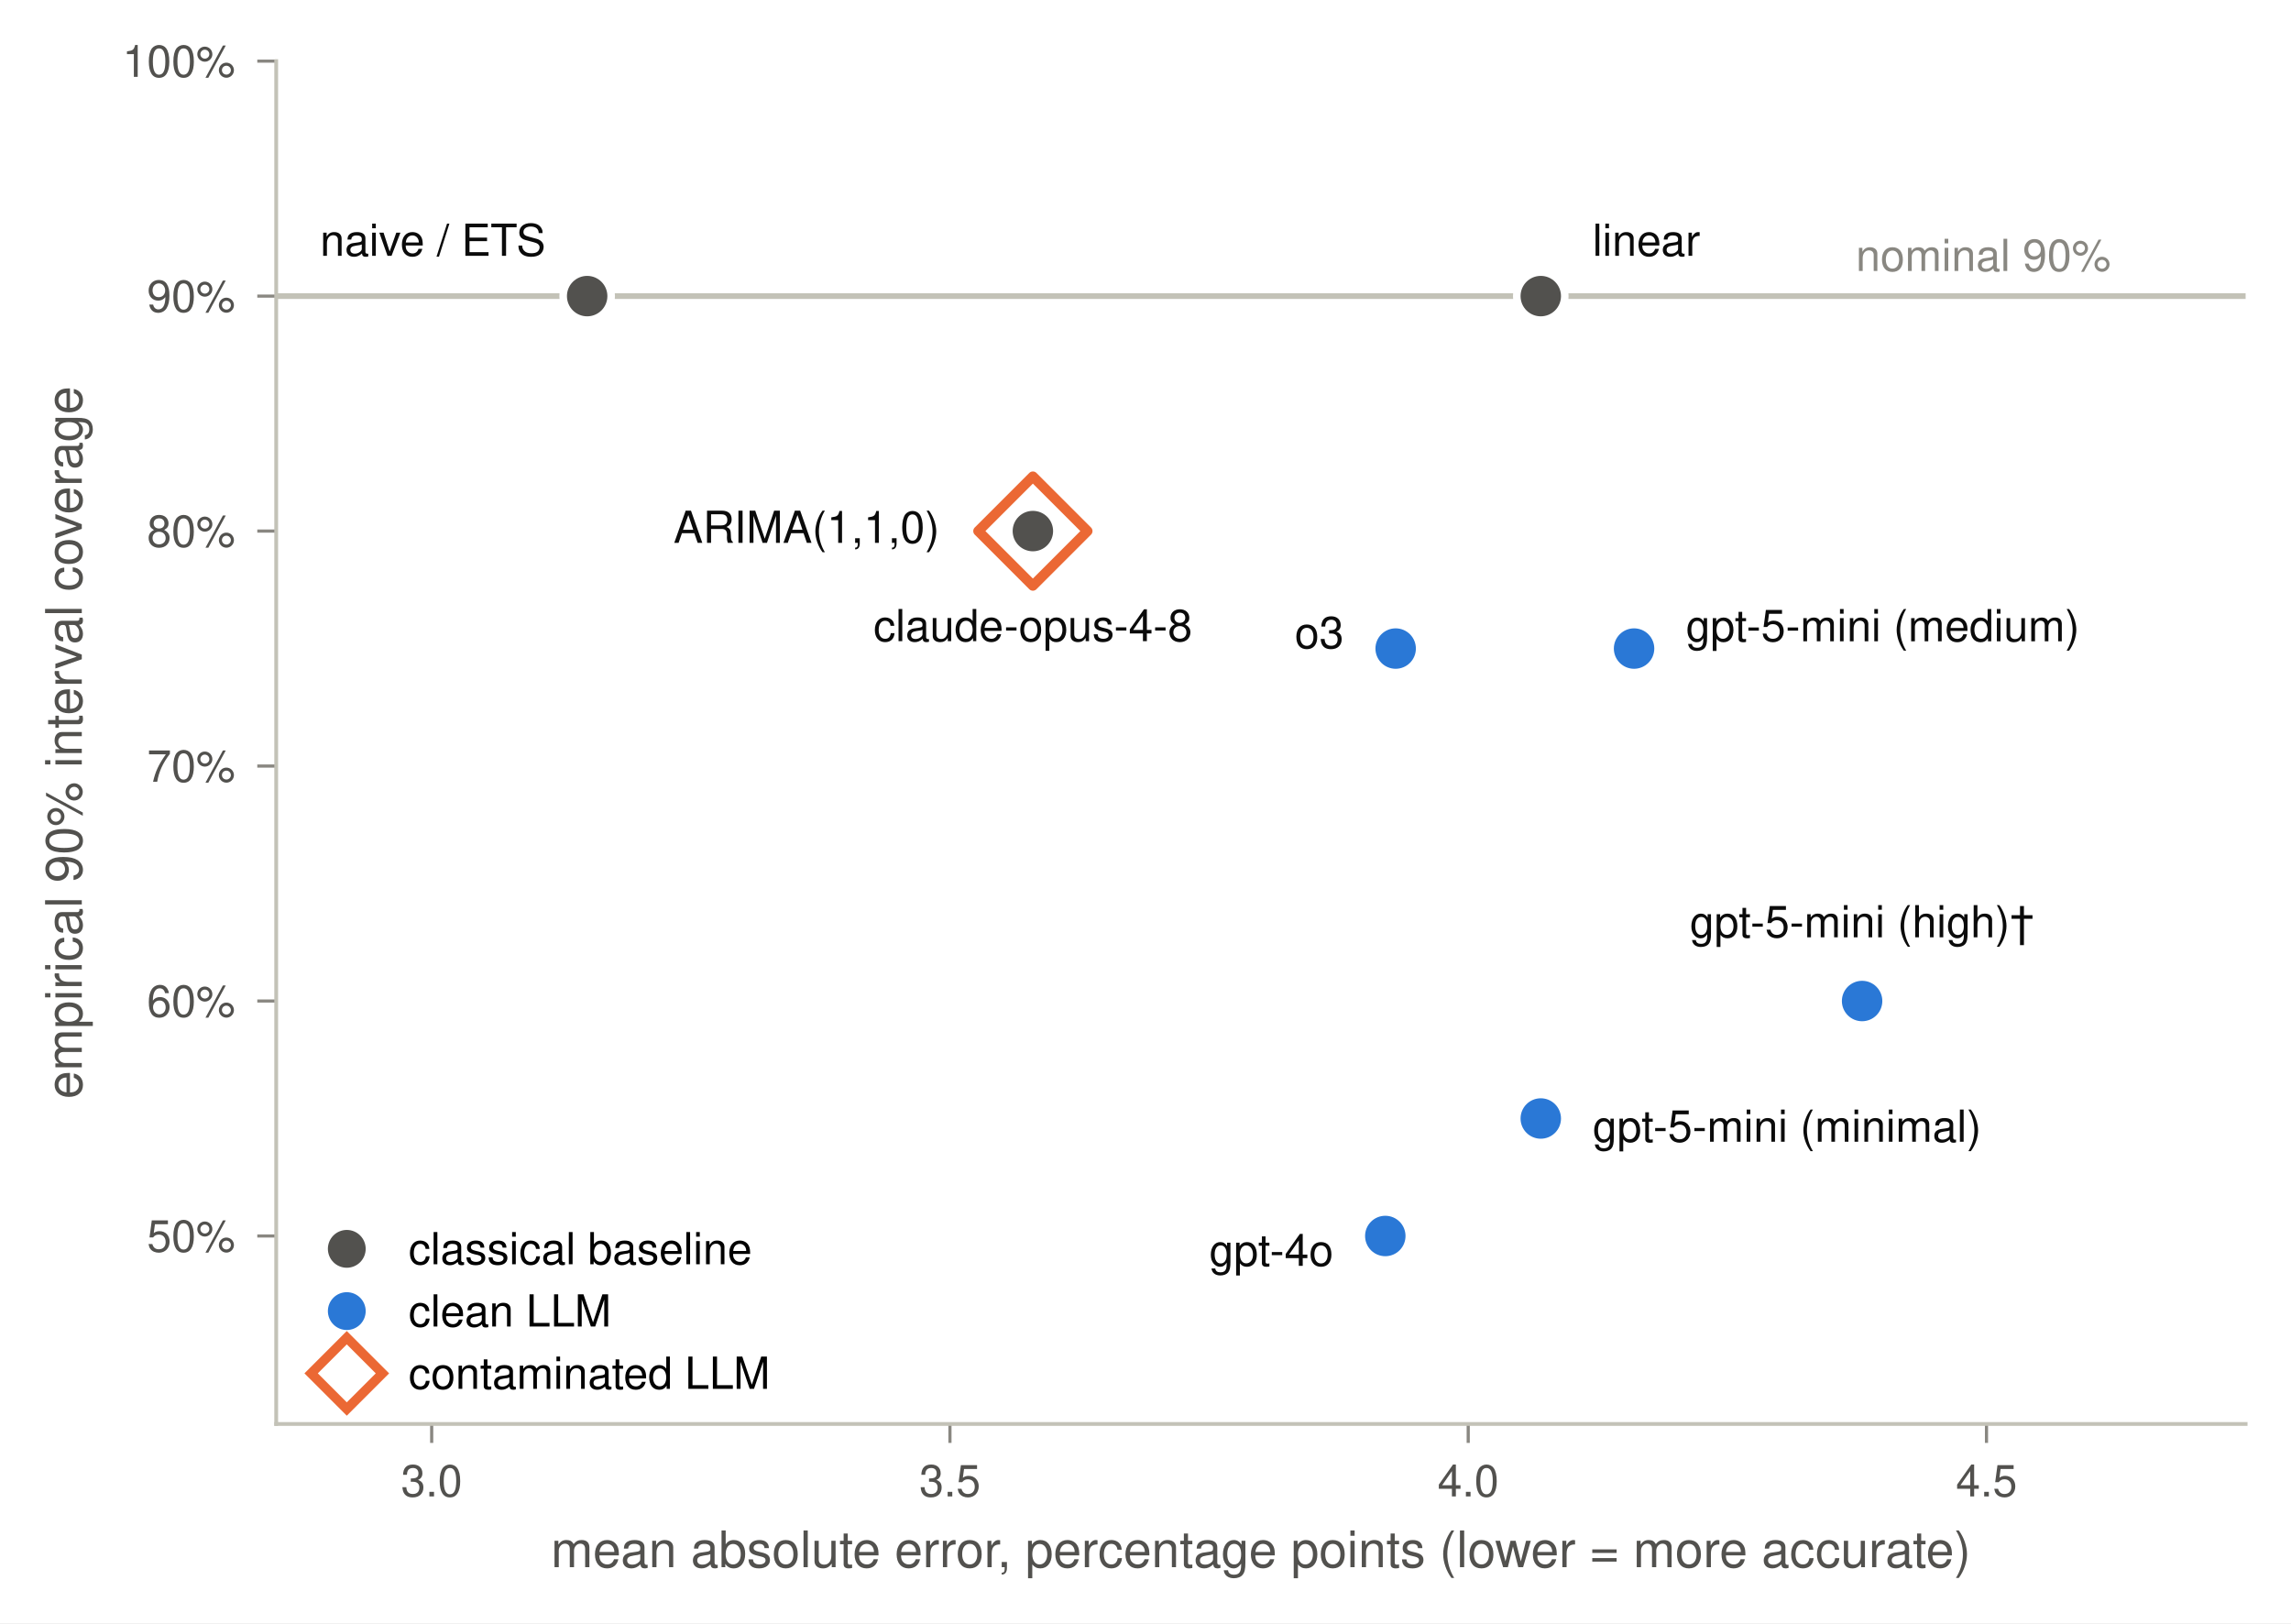
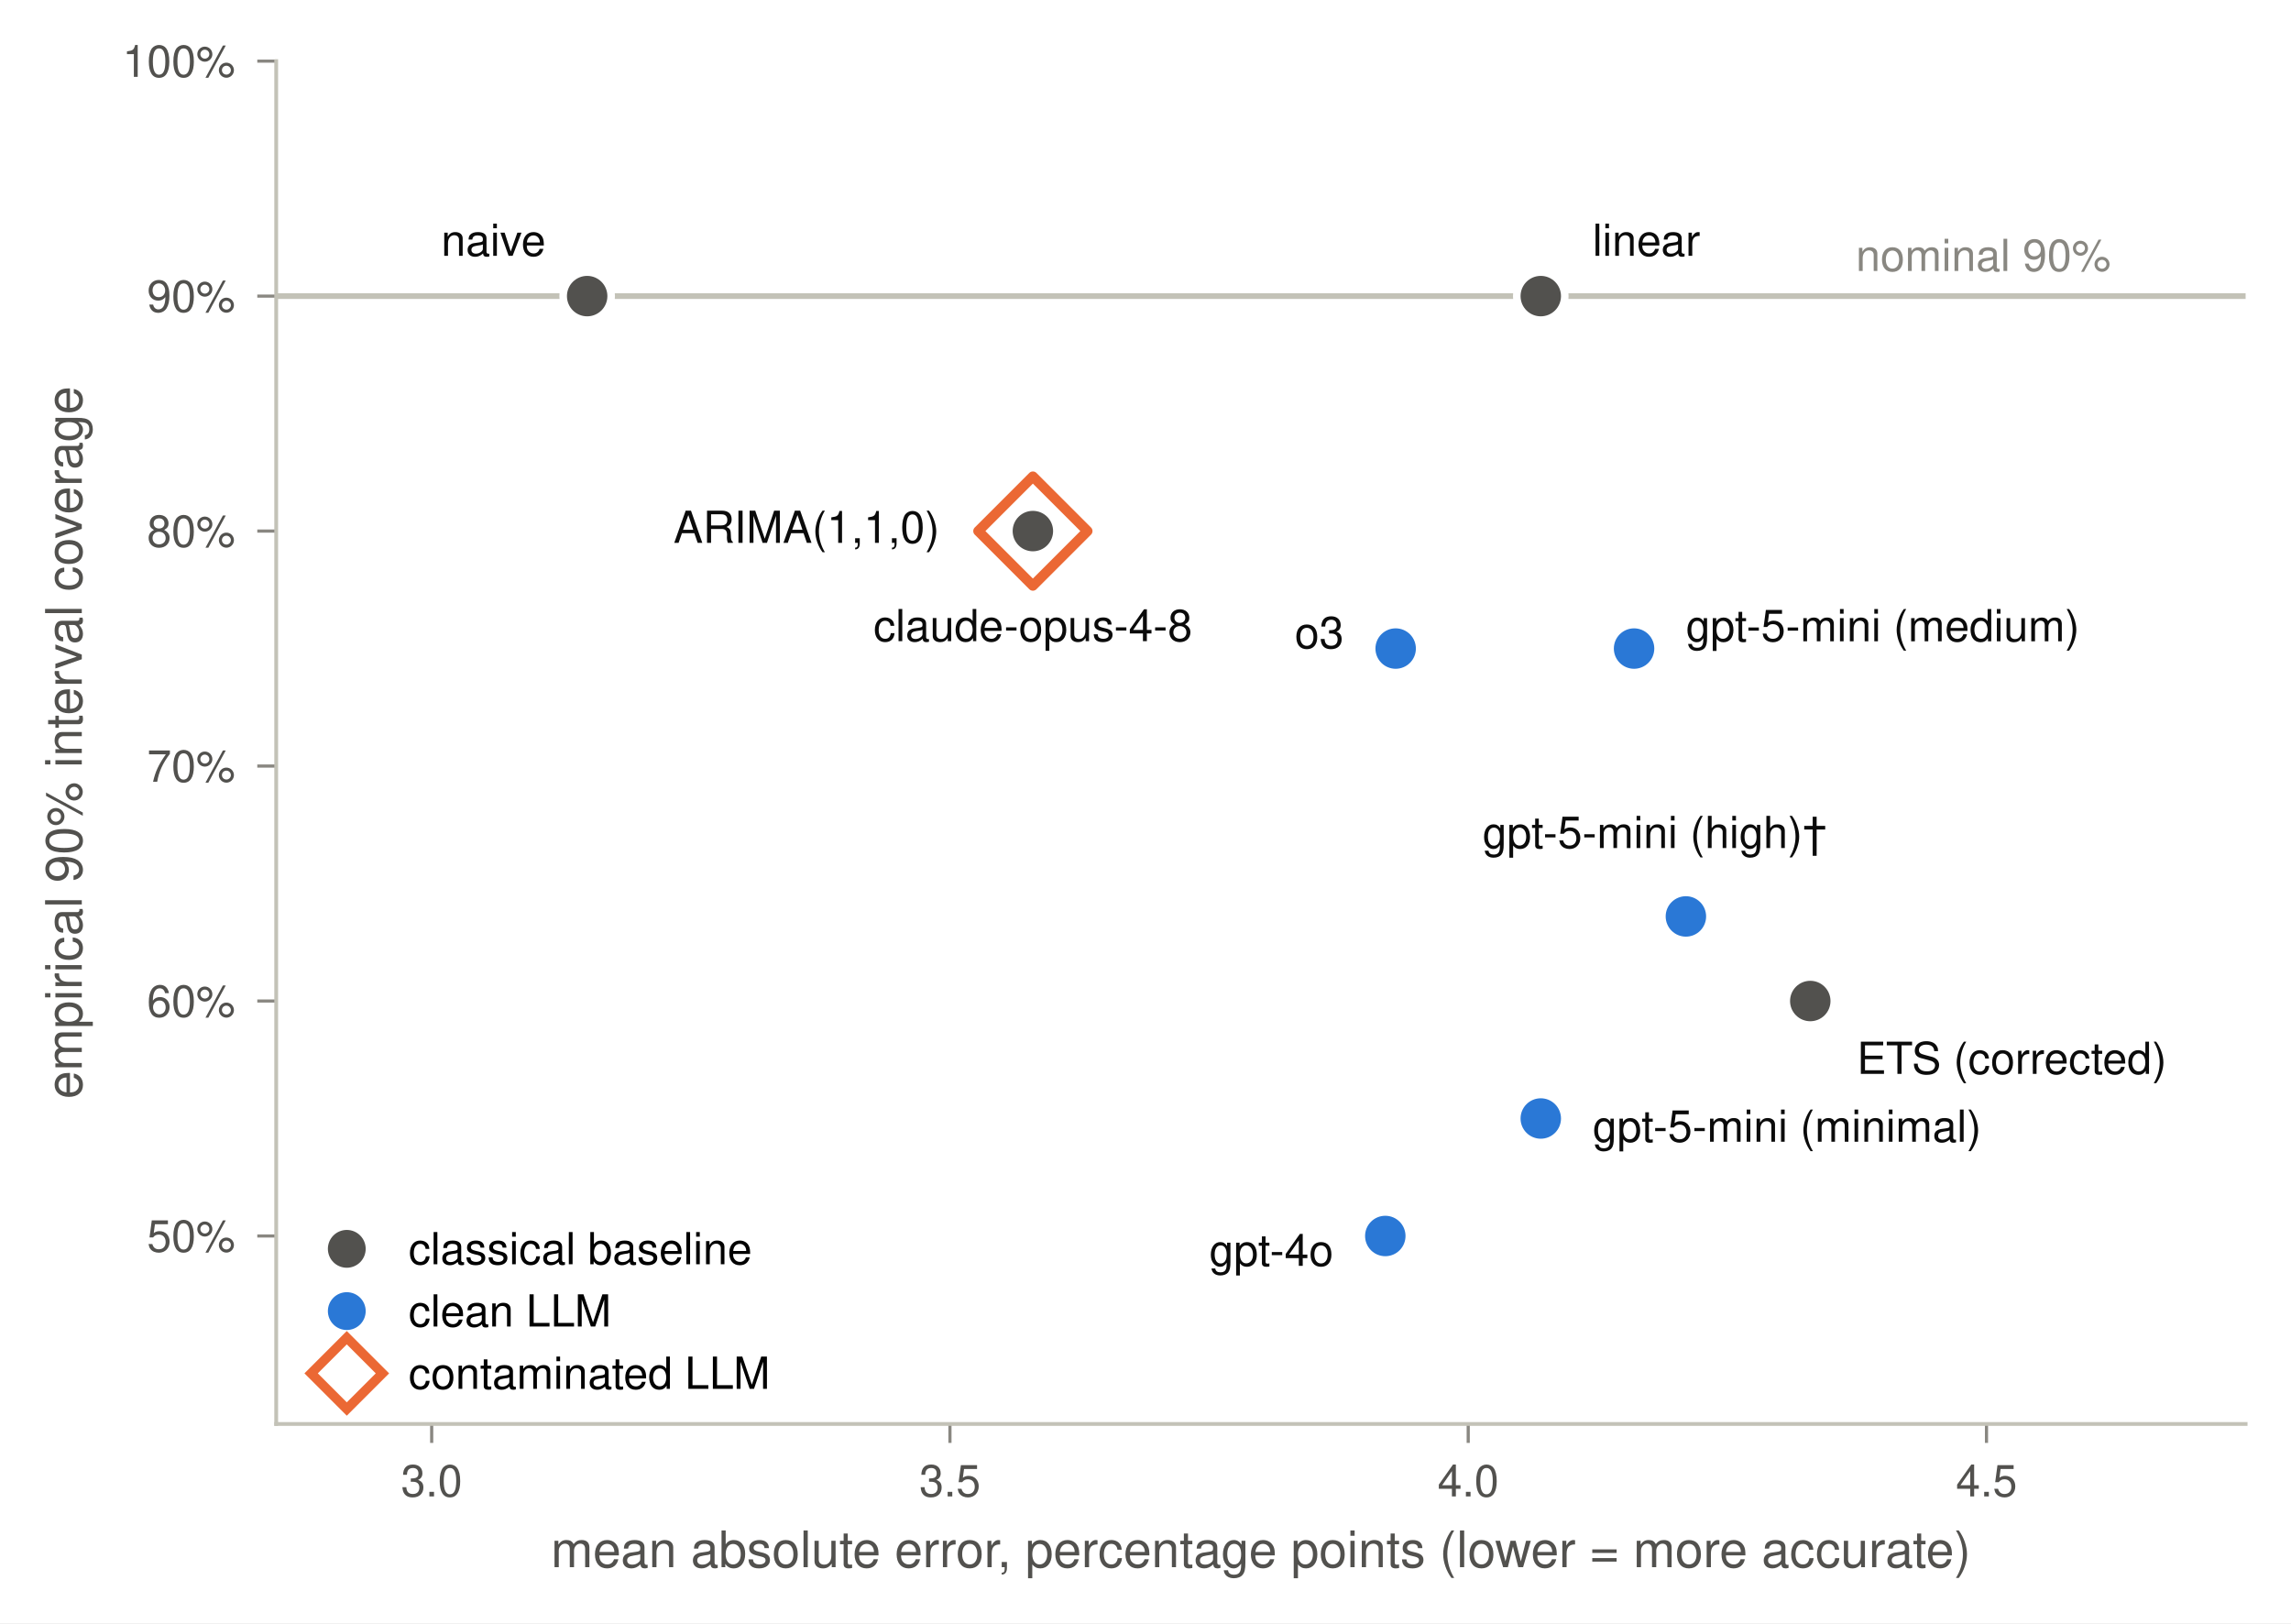
<svg xmlns="http://www.w3.org/2000/svg" xmlns:xlink="http://www.w3.org/1999/xlink" width="363.503pt" height="257.513pt" viewBox="0 0 363.503 257.513" version="1.1">
  <defs>
    <style type="text/css">*{stroke-linejoin: round; stroke-linecap: butt}</style>
  </defs>
  <g id="figure_1">
    <g id="patch_1">
      <path d="M 0 257.513  L 363.503 257.513  L 363.503 0  L 0 0  z " style="fill: #ffffff" />
    </g>
    <g id="axes_1">
      <g id="patch_2">
        <path d="M 43.823 225.915  L 356.303 225.915  L 356.303 9.699  L 43.823 9.699  z " style="fill: #ffffff" />
      </g>
      <g id="line2d_1">
-         <path d="M 43.823 46.978  L 356.303 46.978  " clip-path="url(#p9e8328b03f)" style="fill: none; stroke: #c3c2b7; stroke-width: 0.9; stroke-linecap: square" />
+         <path d="M 43.823 46.978  L 356.303 46.978  " clip-path="url(#p83842a59f5)" style="fill: none; stroke: #c3c2b7; stroke-width: 0.9; stroke-linecap: square" />
      </g>
      <g id="matplotlib.axis_1">
        <g id="xtick_1">
          <g id="line2d_2">
            <defs>
-               <path id="maede5a1801" d="M 0 0  L 0 3  " style="stroke: #898781; stroke-width: 0.5" />
+               <path id="mc219f5c6f9" d="M 0 0  L 0 3  " style="stroke: #898781; stroke-width: 0.5" />
            </defs>
            <g>
-               <use xlink:href="#maede5a1801" x="68.493" y="225.915" style="fill: #898781; stroke: #898781; stroke-width: 0.5" />
+               <use xlink:href="#mc219f5c6f9" x="68.493" y="225.915" style="fill: #898781; stroke: #898781; stroke-width: 0.5" />
            </g>
          </g>
          <g id="text_1">
            <text style="font-size: 7px; font-family: 'Helvetica Neue', 'Helvetica', 'Arial', 'DejaVu Sans'; text-anchor: middle; fill: #52514e" x="68.493" y="237.414" transform="rotate(-0 68.49291 237.4137)">3.0</text>
          </g>
        </g>
        <g id="xtick_2">
          <g id="line2d_3">
            <g>
-               <use xlink:href="#maede5a1801" x="150.724" y="225.915" style="fill: #898781; stroke: #898781; stroke-width: 0.5" />
+               <use xlink:href="#mc219f5c6f9" x="150.724" y="225.915" style="fill: #898781; stroke: #898781; stroke-width: 0.5" />
            </g>
          </g>
          <g id="text_2">
            <text style="font-size: 7px; font-family: 'Helvetica Neue', 'Helvetica', 'Arial', 'DejaVu Sans'; text-anchor: middle; fill: #52514e" x="150.724" y="237.414" transform="rotate(-0 150.7245 237.4137)">3.5</text>
          </g>
        </g>
        <g id="xtick_3">
          <g id="line2d_4">
            <g>
-               <use xlink:href="#maede5a1801" x="232.956" y="225.915" style="fill: #898781; stroke: #898781; stroke-width: 0.5" />
+               <use xlink:href="#mc219f5c6f9" x="232.956" y="225.915" style="fill: #898781; stroke: #898781; stroke-width: 0.5" />
            </g>
          </g>
          <g id="text_3">
            <text style="font-size: 7px; font-family: 'Helvetica Neue', 'Helvetica', 'Arial', 'DejaVu Sans'; text-anchor: middle; fill: #52514e" x="232.956" y="237.414" transform="rotate(-0 232.9561 237.4137)">4.0</text>
          </g>
        </g>
        <g id="xtick_4">
          <g id="line2d_5">
            <g>
-               <use xlink:href="#maede5a1801" x="315.188" y="225.915" style="fill: #898781; stroke: #898781; stroke-width: 0.5" />
+               <use xlink:href="#mc219f5c6f9" x="315.188" y="225.915" style="fill: #898781; stroke: #898781; stroke-width: 0.5" />
            </g>
          </g>
          <g id="text_4">
            <text style="font-size: 7px; font-family: 'Helvetica Neue', 'Helvetica', 'Arial', 'DejaVu Sans'; text-anchor: middle; fill: #52514e" x="315.188" y="237.414" transform="rotate(-0 315.1876 237.4137)">4.5</text>
          </g>
        </g>
        <g id="text_5">
          <text style="font-size: 8px; font-family: 'Helvetica Neue', 'Helvetica', 'Arial', 'DejaVu Sans'; text-anchor: middle; fill: #52514e" x="200.063" y="248.64" transform="rotate(-0 200.0634 248.6404)">mean absolute error, percentage points (lower = more accurate)</text>
        </g>
      </g>
      <g id="matplotlib.axis_2">
        <g id="ytick_1">
          <g id="line2d_6">
            <defs>
-               <path id="m79409dc7c7" d="M 0 0  L -3 0  " style="stroke: #898781; stroke-width: 0.5" />
+               <path id="mda19a62c56" d="M 0 0  L -3 0  " style="stroke: #898781; stroke-width: 0.5" />
            </defs>
            <g>
-               <use xlink:href="#m79409dc7c7" x="43.823" y="196.092" style="fill: #898781; stroke: #898781; stroke-width: 0.5" />
+               <use xlink:href="#mda19a62c56" x="43.823" y="196.092" style="fill: #898781; stroke: #898781; stroke-width: 0.5" />
            </g>
          </g>
          <g id="text_6">
            <text style="font-size: 7px; font-family: 'Helvetica Neue', 'Helvetica', 'Arial', 'DejaVu Sans'; text-anchor: end; fill: #52514e" x="37.323" y="198.592" transform="rotate(-0 37.32344 198.5915)">50%</text>
          </g>
        </g>
        <g id="ytick_2">
          <g id="line2d_7">
            <g>
-               <use xlink:href="#m79409dc7c7" x="43.823" y="158.814" style="fill: #898781; stroke: #898781; stroke-width: 0.5" />
+               <use xlink:href="#mda19a62c56" x="43.823" y="158.814" style="fill: #898781; stroke: #898781; stroke-width: 0.5" />
            </g>
          </g>
          <g id="text_7">
            <text style="font-size: 7px; font-family: 'Helvetica Neue', 'Helvetica', 'Arial', 'DejaVu Sans'; text-anchor: end; fill: #52514e" x="37.323" y="161.313" transform="rotate(-0 37.32344 161.3129)">60%</text>
          </g>
        </g>
        <g id="ytick_3">
          <g id="line2d_8">
            <g>
-               <use xlink:href="#m79409dc7c7" x="43.823" y="121.535" style="fill: #898781; stroke: #898781; stroke-width: 0.5" />
+               <use xlink:href="#mda19a62c56" x="43.823" y="121.535" style="fill: #898781; stroke: #898781; stroke-width: 0.5" />
            </g>
          </g>
          <g id="text_8">
            <text style="font-size: 7px; font-family: 'Helvetica Neue', 'Helvetica', 'Arial', 'DejaVu Sans'; text-anchor: end; fill: #52514e" x="37.323" y="124.034" transform="rotate(-0 37.32344 124.0343)">70%</text>
          </g>
        </g>
        <g id="ytick_4">
          <g id="line2d_9">
            <g>
-               <use xlink:href="#m79409dc7c7" x="43.823" y="84.256" style="fill: #898781; stroke: #898781; stroke-width: 0.5" />
+               <use xlink:href="#mda19a62c56" x="43.823" y="84.256" style="fill: #898781; stroke: #898781; stroke-width: 0.5" />
            </g>
          </g>
          <g id="text_9">
            <text style="font-size: 7px; font-family: 'Helvetica Neue', 'Helvetica', 'Arial', 'DejaVu Sans'; text-anchor: end; fill: #52514e" x="37.323" y="86.756" transform="rotate(-0 37.32344 86.75568)">80%</text>
          </g>
        </g>
        <g id="ytick_5">
          <g id="line2d_10">
            <g>
-               <use xlink:href="#m79409dc7c7" x="43.823" y="46.978" style="fill: #898781; stroke: #898781; stroke-width: 0.5" />
+               <use xlink:href="#mda19a62c56" x="43.823" y="46.978" style="fill: #898781; stroke: #898781; stroke-width: 0.5" />
            </g>
          </g>
          <g id="text_10">
            <text style="font-size: 7px; font-family: 'Helvetica Neue', 'Helvetica', 'Arial', 'DejaVu Sans'; text-anchor: end; fill: #52514e" x="37.323" y="49.477" transform="rotate(-0 37.32344 49.47706)">90%</text>
          </g>
        </g>
        <g id="ytick_6">
          <g id="line2d_11">
            <g>
-               <use xlink:href="#m79409dc7c7" x="43.823" y="9.699" style="fill: #898781; stroke: #898781; stroke-width: 0.5" />
+               <use xlink:href="#mda19a62c56" x="43.823" y="9.699" style="fill: #898781; stroke: #898781; stroke-width: 0.5" />
            </g>
          </g>
          <g id="text_11">
            <text style="font-size: 7px; font-family: 'Helvetica Neue', 'Helvetica', 'Arial', 'DejaVu Sans'; text-anchor: end; fill: #52514e" x="37.323" y="12.198" transform="rotate(-0 37.32344 12.19844)">100%</text>
          </g>
        </g>
        <g id="text_12">
          <text style="font-size: 8px; font-family: 'Helvetica Neue', 'Helvetica', 'Arial', 'DejaVu Sans'; text-anchor: middle; fill: #52514e" x="12.976" y="117.807" transform="rotate(-90 12.97625 117.8072)">empirical 90% interval coverage</text>
        </g>
      </g>
      <g id="patch_3">
        <path d="M 43.823 225.915  L 43.823 9.699  " style="fill: none; stroke: #c3c2b7; stroke-width: 0.6; stroke-linejoin: miter; stroke-linecap: square" />
      </g>
      <g id="patch_4">
        <path d="M 43.823 225.915  L 356.303 225.915  " style="fill: none; stroke: #c3c2b7; stroke-width: 0.6; stroke-linejoin: miter; stroke-linecap: square" />
      </g>
      <g id="text_13">
        <text style="font-size: 7px; font-family: 'Helvetica Neue', 'Helvetica', 'Arial', 'DejaVu Sans'; text-anchor: end; fill: #898781" x="334.923" y="42.989" transform="rotate(-0 334.9232 42.98912)">nominal 90%</text>
      </g>
      <g id="PathCollection_1">
-         <path d="M 163.882 92.917  L 172.542 84.256  L 163.882 75.596  L 155.221 84.256  L 163.882 92.917  z " clip-path="url(#p9e8328b03f)" style="fill: none; stroke: #eb6834; stroke-width: 1.6" />
+         <path d="M 163.882 92.917  L 172.542 84.256  L 163.882 75.596  L 155.221 84.256  L 163.882 92.917  z " clip-path="url(#p83842a59f5)" style="fill: none; stroke: #eb6834; stroke-width: 1.6" />
      </g>
      <g id="text_14">
-         <text style="font-size: 7px; font-family: 'Helvetica Neue', 'Helvetica', 'Arial', 'DejaVu Sans'; text-anchor: end; fill: #0b0b0b" x="86.584" y="40.586" transform="rotate(-0 86.58386 40.58615)">naive / ETS</text>
+         <text style="font-size: 7px; font-family: 'Helvetica Neue', 'Helvetica', 'Arial', 'DejaVu Sans'; text-anchor: end; fill: #0b0b0b" x="86.584" y="40.586" transform="rotate(-0 86.58386 40.58615)">naive</text>
      </g>
      <g id="text_15">
+         <text style="font-size: 7px; font-family: 'Helvetica Neue', 'Helvetica', 'Arial', 'DejaVu Sans'; text-anchor: start; fill: #0b0b0b" x="294.63" y="170.375" transform="rotate(-0 294.6298 170.3748)">ETS (corrected)</text>
+       </g>
+       <g id="text_16">
        <text style="font-size: 7px; font-family: 'Helvetica Neue', 'Helvetica', 'Arial', 'DejaVu Sans'; text-anchor: start; fill: #0b0b0b" x="252.692" y="40.586" transform="rotate(-0 252.6916 40.58615)">linear</text>
      </g>
-       <g id="text_16">
+       <g id="text_17">
        <text style="font-size: 7px; font-family: 'Helvetica Neue', 'Helvetica', 'Arial', 'DejaVu Sans'; text-anchor: end; fill: #0b0b0b" x="149.08" y="86.125" transform="rotate(-0 149.0799 86.12513)">ARIMA(1,1,0)</text>
      </g>
-       <g id="text_17">
+       <g id="text_18">
        <text style="font-size: 7px; font-family: 'Helvetica Neue', 'Helvetica', 'Arial', 'DejaVu Sans'; text-anchor: start; fill: #0b0b0b" x="252.692" y="181.144" transform="rotate(-0 252.6916 181.1435)">gpt-5-mini (minimal)</text>
      </g>
-       <g id="text_18">
+       <g id="text_19">
        <text style="font-size: 7px; font-family: 'Helvetica Neue', 'Helvetica', 'Arial', 'DejaVu Sans'; text-anchor: end; fill: #0b0b0b" x="211.576" y="200.825" transform="rotate(-0 211.5759 200.8246)">gpt-4o</text>
      </g>
-       <g id="text_19">
+       <g id="text_20">
        <text style="font-size: 7px; font-family: 'Helvetica Neue', 'Helvetica', 'Arial', 'DejaVu Sans'; text-anchor: end; fill: #0b0b0b" x="213.22" y="102.841" transform="rotate(-0 213.2205 102.8414)">o3</text>
      </g>
-       <g id="text_20">
+       <g id="text_21">
        <text style="font-size: 7px; font-family: 'Helvetica Neue', 'Helvetica', 'Arial', 'DejaVu Sans'; text-anchor: start; fill: #0b0b0b" x="267.493" y="101.74" transform="rotate(-0 267.4933 101.74)">gpt-5-mini (medium)</text>
      </g>
-       <g id="text_21">
-         <text style="font-size: 7px; font-family: 'Helvetica Neue', 'Helvetica', 'Arial', 'DejaVu Sans'; text-anchor: middle; fill: #0b0b0b" x="295.452" y="148.711" transform="rotate(-0 295.4521 148.7111)">gpt-5-mini (high)†</text>
-       </g>
      <g id="text_22">
+         <text style="font-size: 7px; font-family: 'Helvetica Neue', 'Helvetica', 'Arial', 'DejaVu Sans'; text-anchor: middle; fill: #0b0b0b" x="262.559" y="134.545" transform="rotate(-0 262.5594 134.5452)">gpt-5-mini (high)†</text>
+       </g>
+       <g id="text_23">
        <text style="font-size: 7px; font-family: 'Helvetica Neue', 'Helvetica', 'Arial', 'DejaVu Sans'; text-anchor: middle; fill: #0b0b0b" x="163.882" y="101.723" transform="rotate(-0 163.8815 101.7231)">claude-opus-4-8</text>
      </g>
      <g id="PathCollection_2">
        <defs>
-           <path id="maa34328622" d="M 0 3.808  C 1.01 3.808 1.979 3.407 2.693 2.693  C 3.407 1.979 3.808 1.01 3.808 0  C 3.808 -1.01 3.407 -1.979 2.693 -2.693  C 1.979 -3.407 1.01 -3.808 0 -3.808  C -1.01 -3.808 -1.979 -3.407 -2.693 -2.693  C -3.407 -1.979 -3.808 -1.01 -3.808 0  C -3.808 1.01 -3.407 1.979 -2.693 2.693  C -1.979 3.407 -1.01 3.808 0 3.808  z " style="stroke: #ffffff; stroke-width: 1.2" />
+           <path id="m92805c98c3" d="M 0 3.808  C 1.01 3.808 1.979 3.407 2.693 2.693  C 3.407 1.979 3.808 1.01 3.808 0  C 3.808 -1.01 3.407 -1.979 2.693 -2.693  C 1.979 -3.407 1.01 -3.808 0 -3.808  C -1.01 -3.808 -1.979 -3.407 -2.693 -2.693  C -3.407 -1.979 -3.808 -1.01 -3.808 0  C -3.808 1.01 -3.407 1.979 -2.693 2.693  C -1.979 3.407 -1.01 3.808 0 3.808  z " style="stroke: #ffffff; stroke-width: 1.2" />
        </defs>
-         <g clip-path="url(#p9e8328b03f)">
-           <use xlink:href="#maa34328622" x="93.162" y="46.978" style="fill: #52514e; stroke: #ffffff; stroke-width: 1.2" />
+         <g clip-path="url(#p83842a59f5)">
+           <use xlink:href="#m92805c98c3" x="93.162" y="46.978" style="fill: #52514e; stroke: #ffffff; stroke-width: 1.2" />
        </g>
      </g>
      <g id="PathCollection_3">
-         <g clip-path="url(#p9e8328b03f)">
-           <use xlink:href="#maa34328622" x="244.468" y="46.978" style="fill: #52514e; stroke: #ffffff; stroke-width: 1.2" />
+         <g clip-path="url(#p83842a59f5)">
+           <use xlink:href="#m92805c98c3" x="287.229" y="158.814" style="fill: #52514e; stroke: #ffffff; stroke-width: 1.2" />
        </g>
      </g>
      <g id="PathCollection_4">
-         <g clip-path="url(#p9e8328b03f)">
-           <use xlink:href="#maa34328622" x="163.882" y="84.256" style="fill: #52514e; stroke: #ffffff; stroke-width: 1.2" />
+         <g clip-path="url(#p83842a59f5)">
+           <use xlink:href="#m92805c98c3" x="244.468" y="46.978" style="fill: #52514e; stroke: #ffffff; stroke-width: 1.2" />
        </g>
      </g>
      <g id="PathCollection_5">
+         <g clip-path="url(#p83842a59f5)">
+           <use xlink:href="#m92805c98c3" x="163.882" y="84.256" style="fill: #52514e; stroke: #ffffff; stroke-width: 1.2" />
+         </g>
+       </g>
+       <g id="PathCollection_6">
        <defs>
-           <path id="mb911ac42fe" d="M 0 3.808  C 1.01 3.808 1.979 3.407 2.693 2.693  C 3.407 1.979 3.808 1.01 3.808 0  C 3.808 -1.01 3.407 -1.979 2.693 -2.693  C 1.979 -3.407 1.01 -3.808 0 -3.808  C -1.01 -3.808 -1.979 -3.407 -2.693 -2.693  C -3.407 -1.979 -3.808 -1.01 -3.808 0  C -3.808 1.01 -3.407 1.979 -2.693 2.693  C -1.979 3.407 -1.01 3.808 0 3.808  z " style="stroke: #ffffff; stroke-width: 1.2" />
+           <path id="m1fe0ea3687" d="M 0 3.808  C 1.01 3.808 1.979 3.407 2.693 2.693  C 3.407 1.979 3.808 1.01 3.808 0  C 3.808 -1.01 3.407 -1.979 2.693 -2.693  C 1.979 -3.407 1.01 -3.808 0 -3.808  C -1.01 -3.808 -1.979 -3.407 -2.693 -2.693  C -3.407 -1.979 -3.808 -1.01 -3.808 0  C -3.808 1.01 -3.407 1.979 -2.693 2.693  C -1.979 3.407 -1.01 3.808 0 3.808  z " style="stroke: #ffffff; stroke-width: 1.2" />
        </defs>
-         <g clip-path="url(#p9e8328b03f)">
-           <use xlink:href="#mb911ac42fe" x="244.468" y="177.453" style="fill: #2a78d6; stroke: #ffffff; stroke-width: 1.2" />
-         </g>
-       </g>
-       <g id="PathCollection_6">
-         <g clip-path="url(#p9e8328b03f)">
-           <use xlink:href="#mb911ac42fe" x="219.799" y="196.092" style="fill: #2a78d6; stroke: #ffffff; stroke-width: 1.2" />
+         <g clip-path="url(#p83842a59f5)">
+           <use xlink:href="#m1fe0ea3687" x="244.468" y="177.453" style="fill: #2a78d6; stroke: #ffffff; stroke-width: 1.2" />
        </g>
      </g>
      <g id="PathCollection_7">
-         <g clip-path="url(#p9e8328b03f)">
-           <use xlink:href="#mb911ac42fe" x="221.444" y="102.896" style="fill: #2a78d6; stroke: #ffffff; stroke-width: 1.2" />
+         <g clip-path="url(#p83842a59f5)">
+           <use xlink:href="#m1fe0ea3687" x="219.799" y="196.092" style="fill: #2a78d6; stroke: #ffffff; stroke-width: 1.2" />
        </g>
      </g>
      <g id="PathCollection_8">
-         <g clip-path="url(#p9e8328b03f)">
-           <use xlink:href="#mb911ac42fe" x="259.27" y="102.896" style="fill: #2a78d6; stroke: #ffffff; stroke-width: 1.2" />
+         <g clip-path="url(#p83842a59f5)">
+           <use xlink:href="#m1fe0ea3687" x="221.444" y="102.896" style="fill: #2a78d6; stroke: #ffffff; stroke-width: 1.2" />
        </g>
      </g>
      <g id="PathCollection_9">
-         <g clip-path="url(#p9e8328b03f)">
-           <use xlink:href="#mb911ac42fe" x="295.452" y="158.814" style="fill: #2a78d6; stroke: #ffffff; stroke-width: 1.2" />
+         <g clip-path="url(#p83842a59f5)">
+           <use xlink:href="#m1fe0ea3687" x="259.27" y="102.896" style="fill: #2a78d6; stroke: #ffffff; stroke-width: 1.2" />
+         </g>
+       </g>
+       <g id="PathCollection_10">
+         <g clip-path="url(#p83842a59f5)">
+           <use xlink:href="#m1fe0ea3687" x="267.493" y="145.393" style="fill: #2a78d6; stroke: #ffffff; stroke-width: 1.2" />
        </g>
      </g>
      <g id="legend_1">
        <g id="line2d_12">
          <defs>
-             <path id="m68adf37ac1" d="M 0 3.5  C 0.928 3.5 1.819 3.131 2.475 2.475  C 3.131 1.819 3.5 0.928 3.5 0  C 3.5 -0.928 3.131 -1.819 2.475 -2.475  C 1.819 -3.131 0.928 -3.5 0 -3.5  C -0.928 -3.5 -1.819 -3.131 -2.475 -2.475  C -3.131 -1.819 -3.5 -0.928 -3.5 0  C -3.5 0.928 -3.131 1.819 -2.475 2.475  C -1.819 3.131 -0.928 3.5 0 3.5  z " style="stroke: #ffffff" />
+             <path id="mc3fa1acc36" d="M 0 3.5  C 0.928 3.5 1.819 3.131 2.475 2.475  C 3.131 1.819 3.5 0.928 3.5 0  C 3.5 -0.928 3.131 -1.819 2.475 -2.475  C 1.819 -3.131 0.928 -3.5 0 -3.5  C -0.928 -3.5 -1.819 -3.131 -2.475 -2.475  C -3.131 -1.819 -3.5 -0.928 -3.5 0  C -3.5 0.928 -3.131 1.819 -2.475 2.475  C -1.819 3.131 -0.928 3.5 0 3.5  z " style="stroke: #ffffff" />
          </defs>
          <g>
-             <use xlink:href="#m68adf37ac1" x="55.023" y="198.131" style="fill: #52514e; stroke: #ffffff" />
-           </g>
-         </g>
-         <g id="text_23">
+             <use xlink:href="#mc3fa1acc36" x="55.023" y="198.131" style="fill: #52514e; stroke: #ffffff" />
+           </g>
+         </g>
+         <g id="text_24">
          <text style="font-size: 7px; font-family: 'Helvetica Neue', 'Helvetica', 'Arial', 'DejaVu Sans'; text-anchor: start" x="64.823" y="200.581" transform="rotate(-0 64.82344 200.5807)">classical baseline</text>
        </g>
        <g id="line2d_13">
          <defs>
-             <path id="m7572816ac4" d="M 0 3.5  C 0.928 3.5 1.819 3.131 2.475 2.475  C 3.131 1.819 3.5 0.928 3.5 0  C 3.5 -0.928 3.131 -1.819 2.475 -2.475  C 1.819 -3.131 0.928 -3.5 0 -3.5  C -0.928 -3.5 -1.819 -3.131 -2.475 -2.475  C -3.131 -1.819 -3.5 -0.928 -3.5 0  C -3.5 0.928 -3.131 1.819 -2.475 2.475  C -1.819 3.131 -0.928 3.5 0 3.5  z " style="stroke: #ffffff" />
+             <path id="mc78ab1aff7" d="M 0 3.5  C 0.928 3.5 1.819 3.131 2.475 2.475  C 3.131 1.819 3.5 0.928 3.5 0  C 3.5 -0.928 3.131 -1.819 2.475 -2.475  C 1.819 -3.131 0.928 -3.5 0 -3.5  C -0.928 -3.5 -1.819 -3.131 -2.475 -2.475  C -3.131 -1.819 -3.5 -0.928 -3.5 0  C -3.5 0.928 -3.131 1.819 -2.475 2.475  C -1.819 3.131 -0.928 3.5 0 3.5  z " style="stroke: #ffffff" />
          </defs>
          <g>
-             <use xlink:href="#m7572816ac4" x="55.023" y="208.008" style="fill: #2a78d6; stroke: #ffffff" />
-           </g>
-         </g>
-         <g id="text_24">
+             <use xlink:href="#mc78ab1aff7" x="55.023" y="208.008" style="fill: #2a78d6; stroke: #ffffff" />
+           </g>
+         </g>
+         <g id="text_25">
          <text style="font-size: 7px; font-family: 'Helvetica Neue', 'Helvetica', 'Arial', 'DejaVu Sans'; text-anchor: start" x="64.823" y="210.458" transform="rotate(-0 64.82344 210.4583)">clean LLM</text>
        </g>
        <g id="line2d_14">
          <defs>
-             <path id="me72ad510b8" d="M -0 5.657  L 5.657 0  L 0 -5.657  L -5.657 -0  z " style="stroke: #eb6834; stroke-width: 1.5; stroke-linejoin: miter" />
+             <path id="m615cb7eaaf" d="M -0 5.657  L 5.657 0  L 0 -5.657  L -5.657 -0  z " style="stroke: #eb6834; stroke-width: 1.5; stroke-linejoin: miter" />
          </defs>
          <g>
-             <use xlink:href="#me72ad510b8" x="55.023" y="217.886" style="fill-opacity: 0; stroke: #eb6834; stroke-width: 1.5; stroke-linejoin: miter" />
-           </g>
-         </g>
-         <g id="text_25">
+             <use xlink:href="#m615cb7eaaf" x="55.023" y="217.886" style="fill-opacity: 0; stroke: #eb6834; stroke-width: 1.5; stroke-linejoin: miter" />
+           </g>
+         </g>
+         <g id="text_26">
          <text style="font-size: 7px; font-family: 'Helvetica Neue', 'Helvetica', 'Arial', 'DejaVu Sans'; text-anchor: start" x="64.823" y="220.336" transform="rotate(-0 64.82344 220.336)">contaminated LLM</text>
        </g>
      </g>
    </g>
  </g>
  <defs>
-     <clipPath id="p9e8328b03f">
+     <clipPath id="p83842a59f5">
      <rect x="43.823" y="9.699" width="312.48" height="216.216" />
    </clipPath>
  </defs>
</svg>
